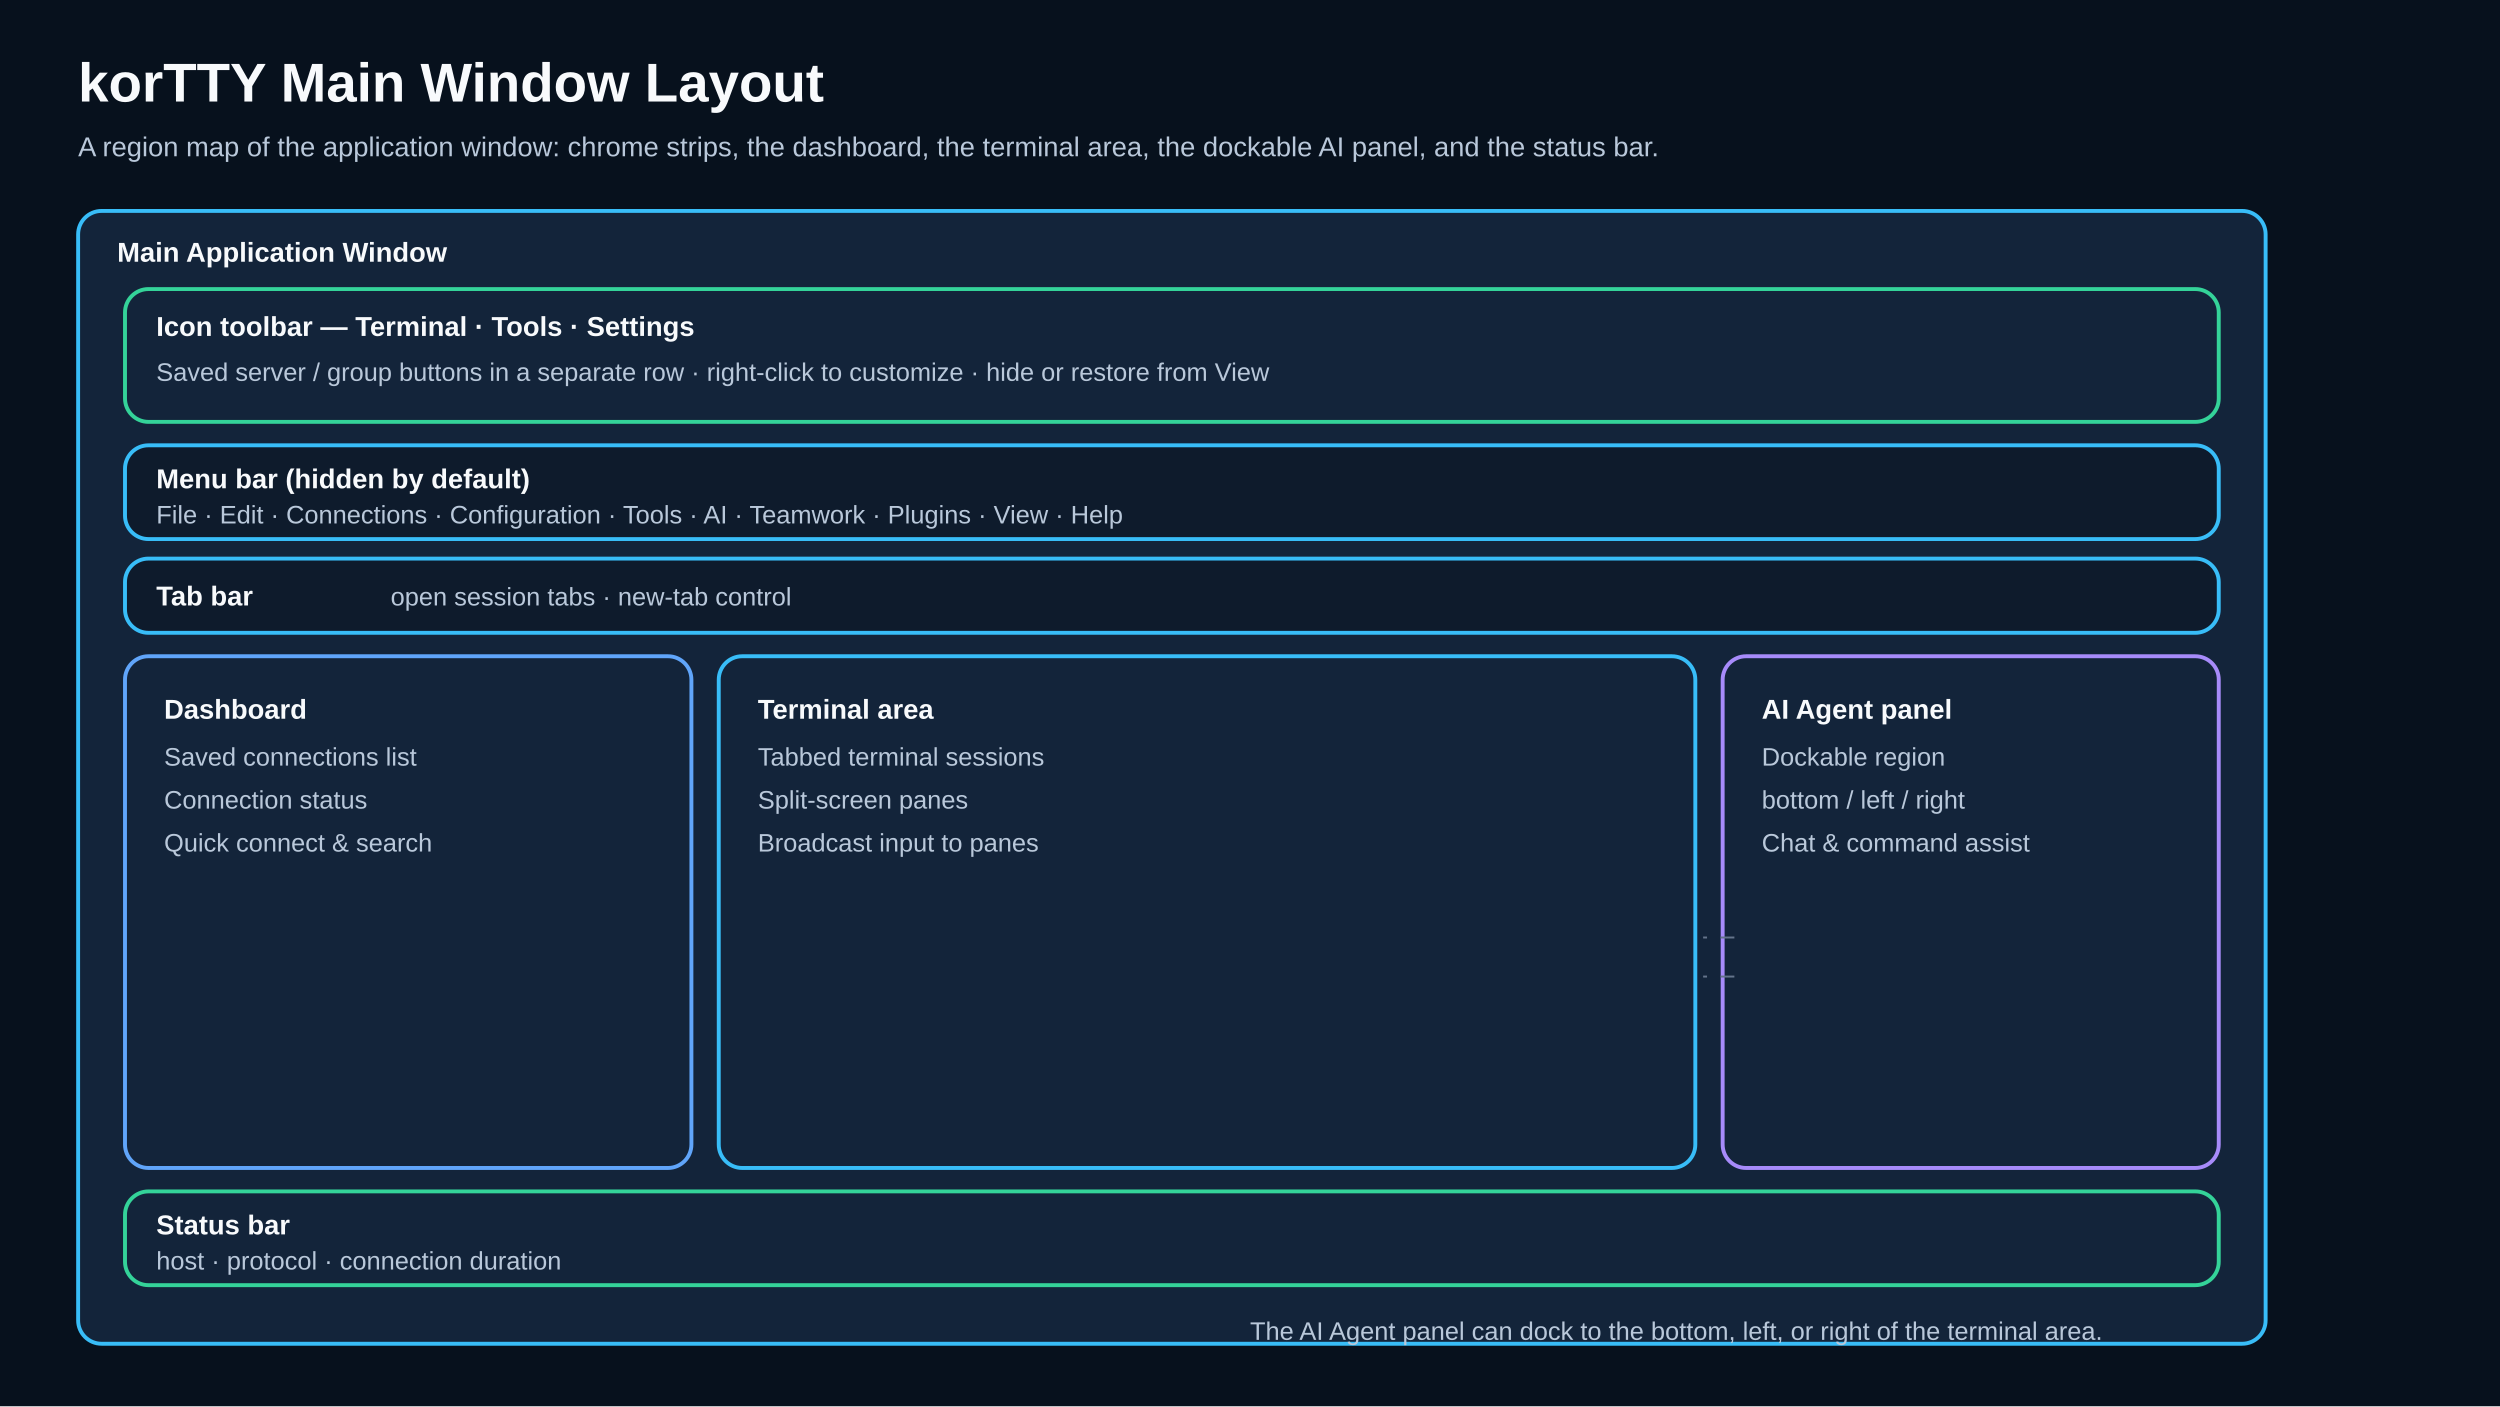
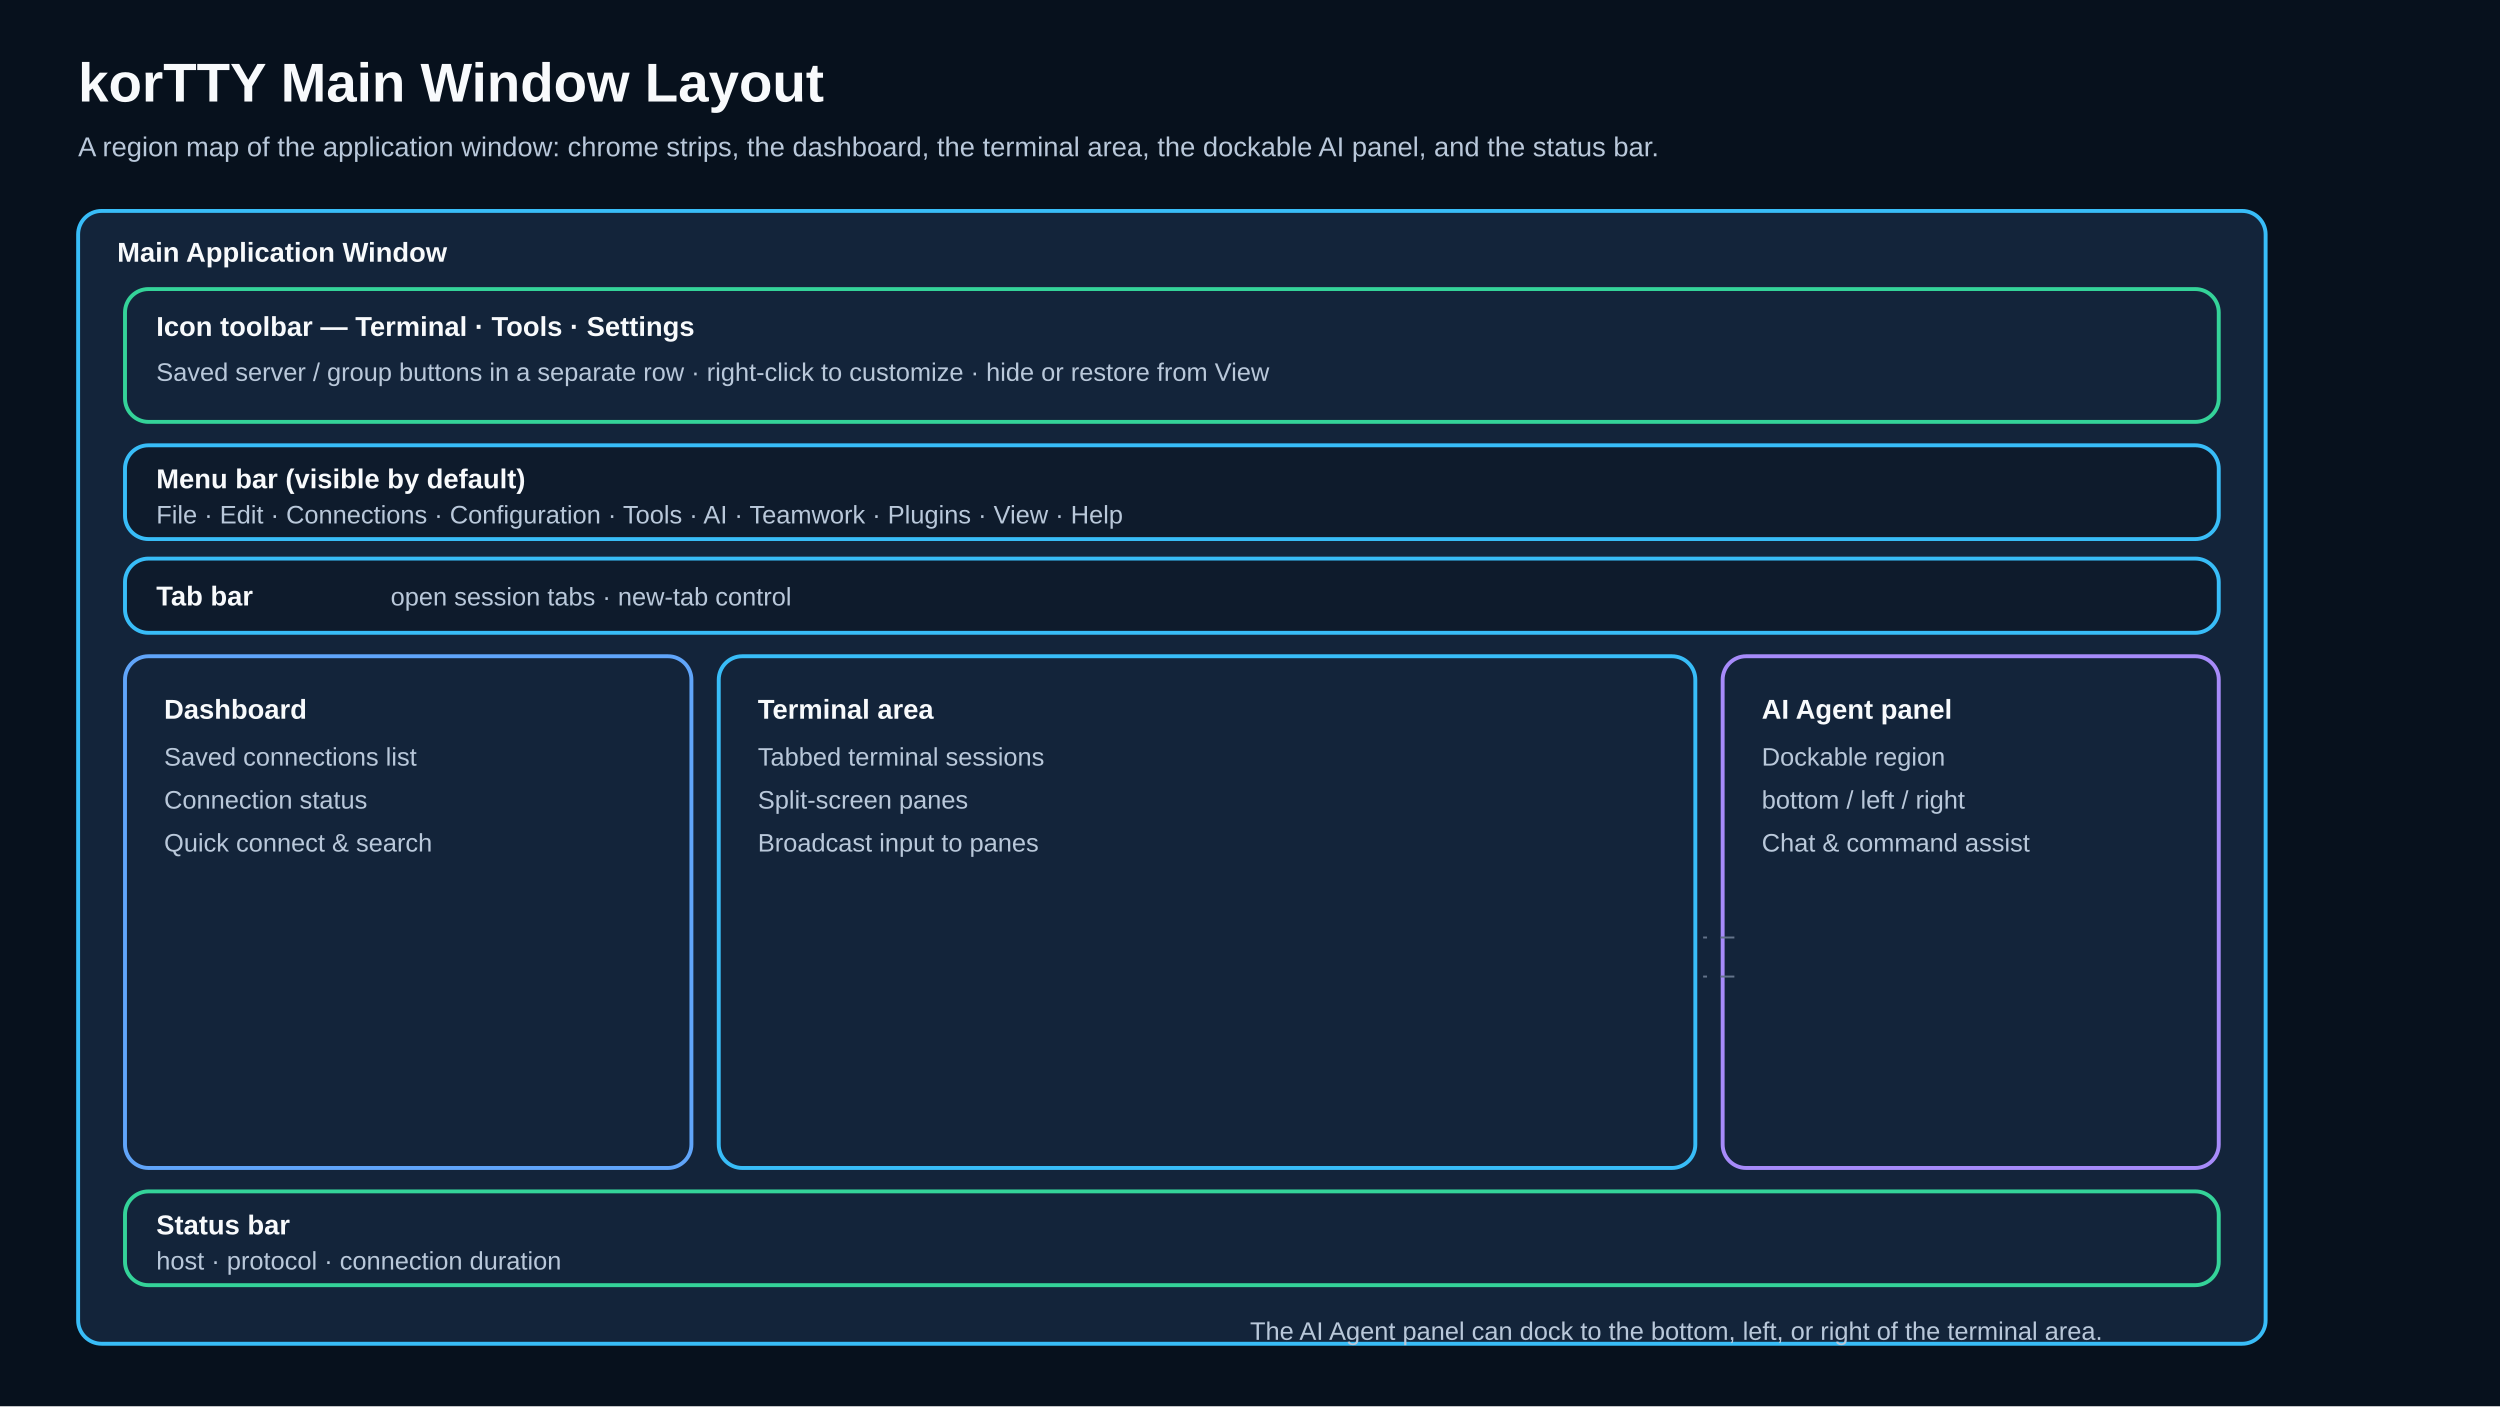
<svg xmlns="http://www.w3.org/2000/svg" viewBox="0 0 1280 720" role="img" aria-labelledby="title desc">
  <defs>
    <marker id="arrow" viewBox="0 0 10 10" refX="9" refY="5" markerWidth="7" markerHeight="7" orient="auto-start-reverse">
      <path d="M0 0 10 5 0 10z" fill="#67e8f9" />
    </marker>
    <style>text{font-family:Arial,Helvetica,sans-serif;fill:#e6f3ff;font-size:16px}.bg{fill:#07111d}.box{fill:#13243a;stroke:#38bdf8;stroke-width:2;rx:12}.title{font-size:28px;font-weight:700;fill:#f8fafc}.subtitle{font-size:14px;fill:#b9c8da}.small{font-size:13px;fill:#b9c8da}.line{stroke:#67e8f9;stroke-width:2.6;fill:none;marker-end:url(#arrow)}.dash{stroke:#64748b;stroke-dasharray:7 7;fill:none}.secure{stroke:#f59e0b}.state{stroke:#34d399}.ai{stroke:#a78bfa}.external{stroke:#fb7185}.service{stroke:#60a5fa}.label{font-size:14px;font-weight:700;fill:#f8fafc}.strip{fill:#0e1b2c}</style>
  </defs>
  <rect class="bg" width="1280" height="720" />
  <text class="title" x="40" y="52">korTTY Main Window Layout</text>
  <text class="subtitle" x="40" y="80">A region map of the application window: chrome strips, the dashboard, the terminal area, the dockable AI panel, and the status bar.</text>
  <rect class="box" x="40" y="108" width="1120" height="580" />
  <text class="label" x="60" y="134">Main Application Window</text>
  <rect class="box state" x="64" y="148" width="1072" height="68" rx="8" />
  <text class="label" x="80" y="172">Icon toolbar — Terminal · Tools · Settings</text>
  <text class="small" x="80" y="195">Saved server / group buttons in a separate row · right-click to customize · hide or restore from View</text>
  <rect class="box strip" x="64" y="228" width="1072" height="48" rx="8" />
-   <text class="label" x="80" y="250">Menu bar (hidden by default)</text>
+   <text class="label" x="80" y="250">Menu bar (visible by default)</text>
  <text class="small" x="80" y="268">File · Edit · Connections · Configuration · Tools · AI · Teamwork · Plugins · View · Help</text>
  <rect class="box strip" x="64" y="286" width="1072" height="38" rx="8" />
  <text class="label" x="80" y="310">Tab bar</text>
  <text class="small" x="200" y="310">open session tabs · new-tab control</text>
  <rect class="box service" x="64" y="336" width="290" height="262" />
  <text class="label" x="84" y="368">Dashboard</text>
  <text class="small" x="84" y="392">Saved connections list</text>
  <text class="small" x="84" y="414">Connection status</text>
  <text class="small" x="84" y="436">Quick connect &amp; search</text>
  <rect class="box" x="368" y="336" width="500" height="262" />
  <text class="label" x="388" y="368">Terminal area</text>
  <text class="small" x="388" y="392">Tabbed terminal sessions</text>
  <text class="small" x="388" y="414">Split-screen panes</text>
  <text class="small" x="388" y="436">Broadcast input to panes</text>
  <rect class="box ai" x="882" y="336" width="254" height="262" />
  <text class="label" x="902" y="368">AI Agent panel</text>
  <text class="small" x="902" y="392">Dockable region</text>
  <text class="small" x="902" y="414">bottom / left / right</text>
  <text class="small" x="902" y="436">Chat &amp; command assist</text>
  <rect class="box state" x="64" y="610" width="1072" height="48" rx="8" />
  <text class="label" x="80" y="632">Status bar</text>
  <text class="small" x="80" y="650">host · protocol · connection duration</text>
  <path class="dash" d="M888 480 H872" />
  <path class="dash" d="M888 500 H872" />
  <text class="small" x="640" y="686">The AI Agent panel can dock to the bottom, left, or right of the terminal area.</text>
</svg>
